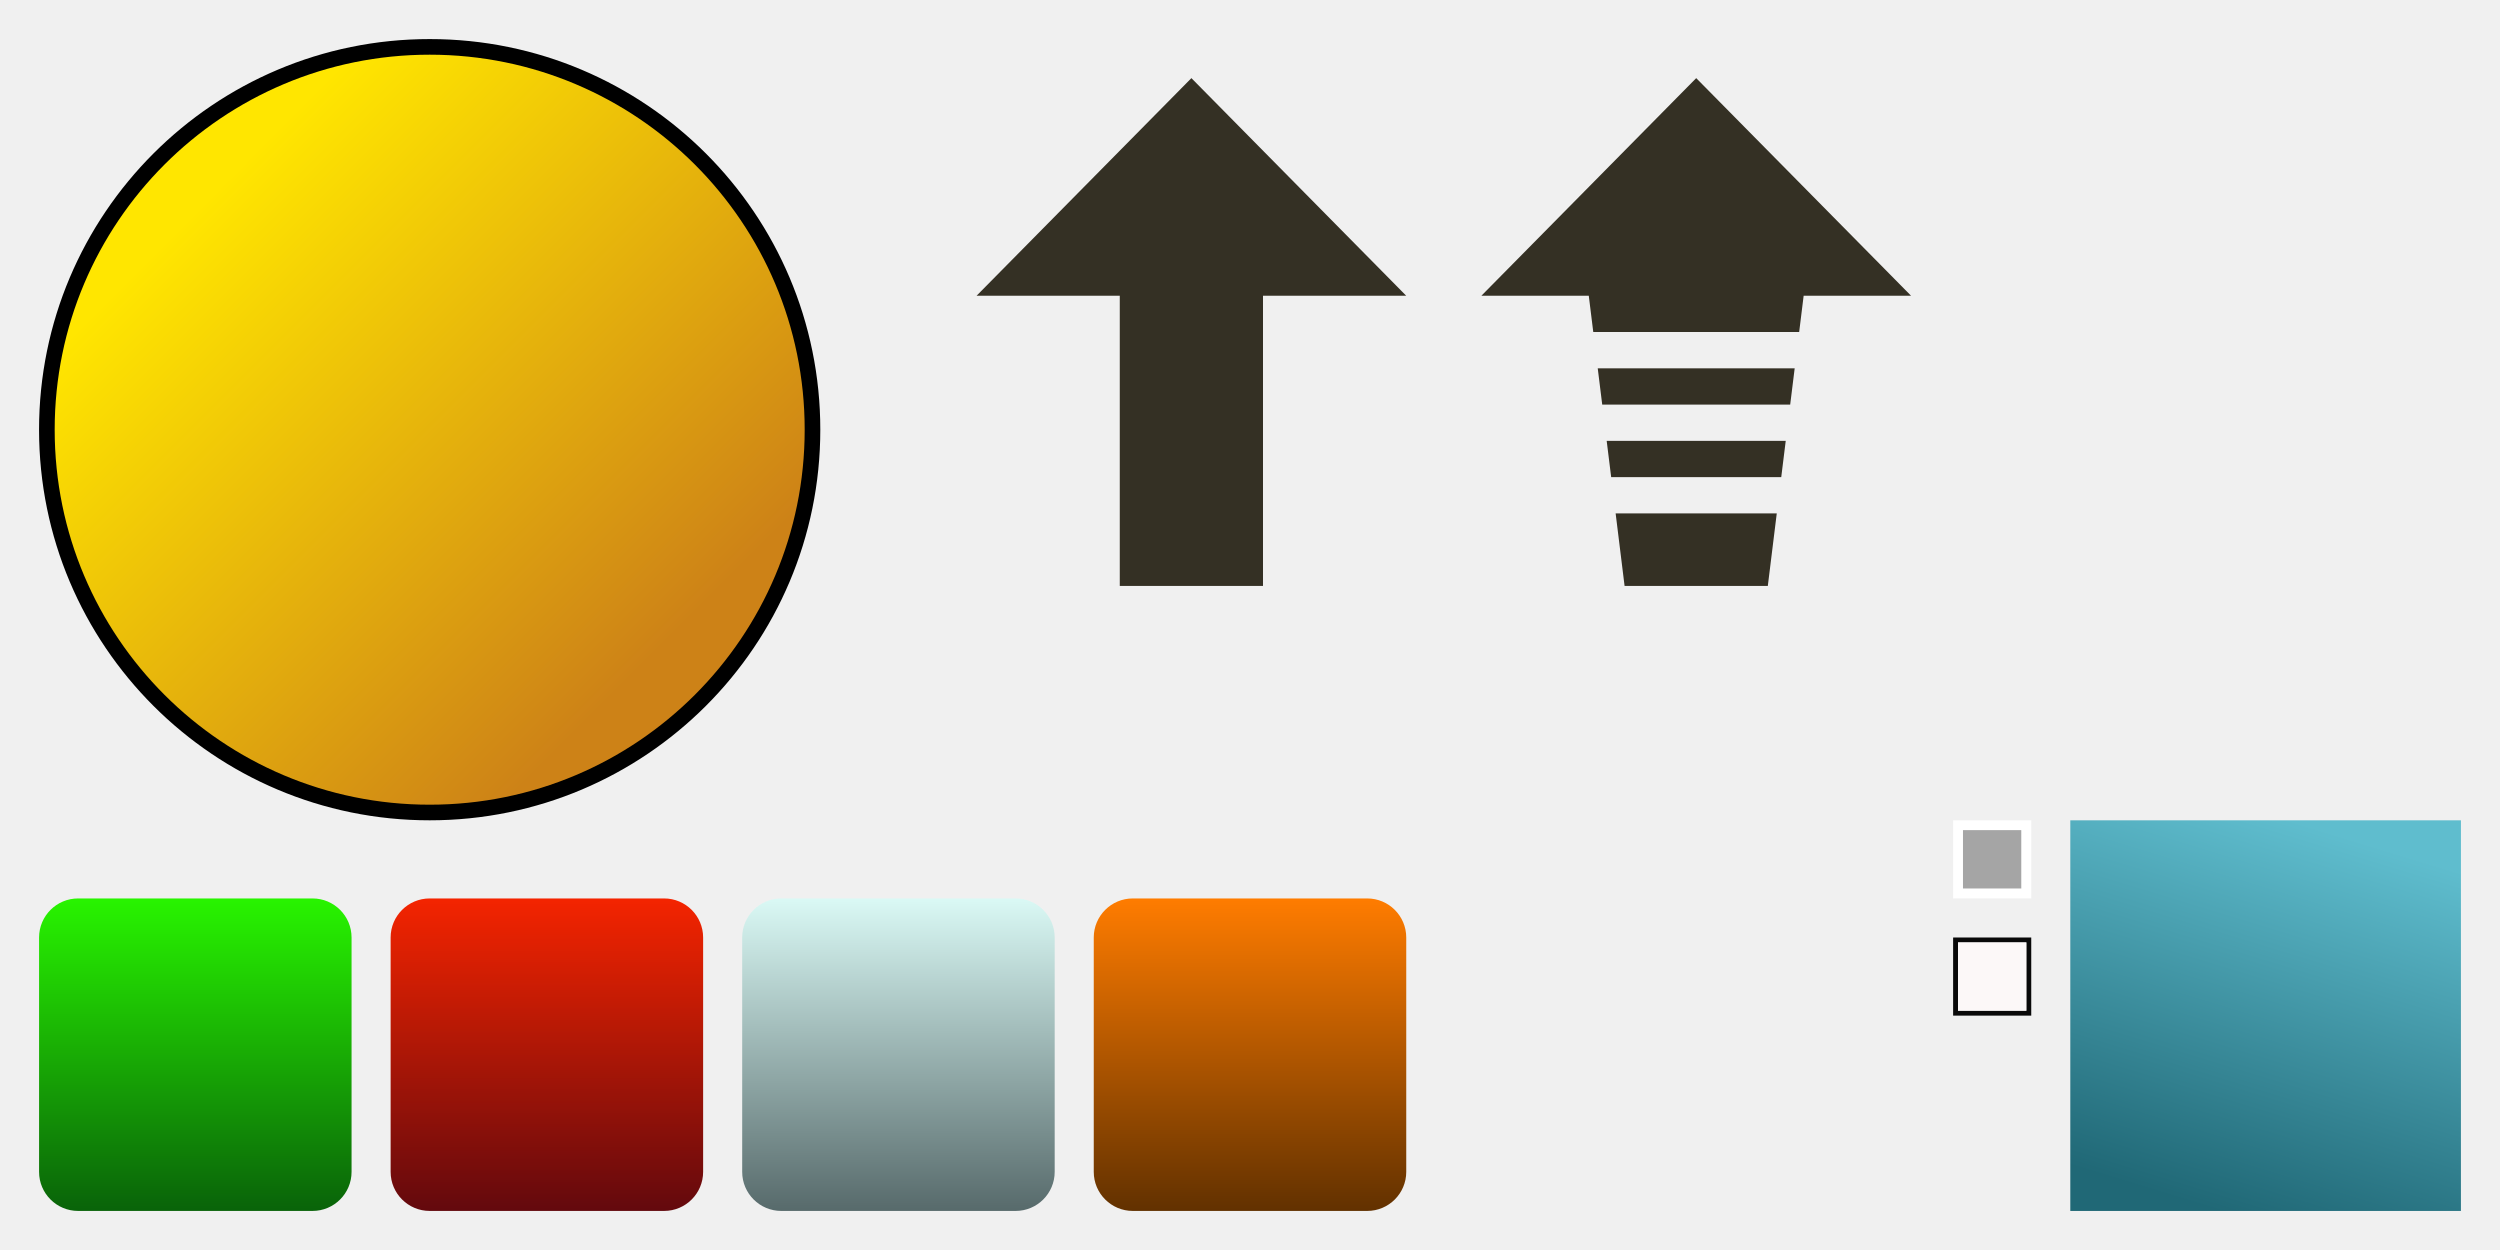
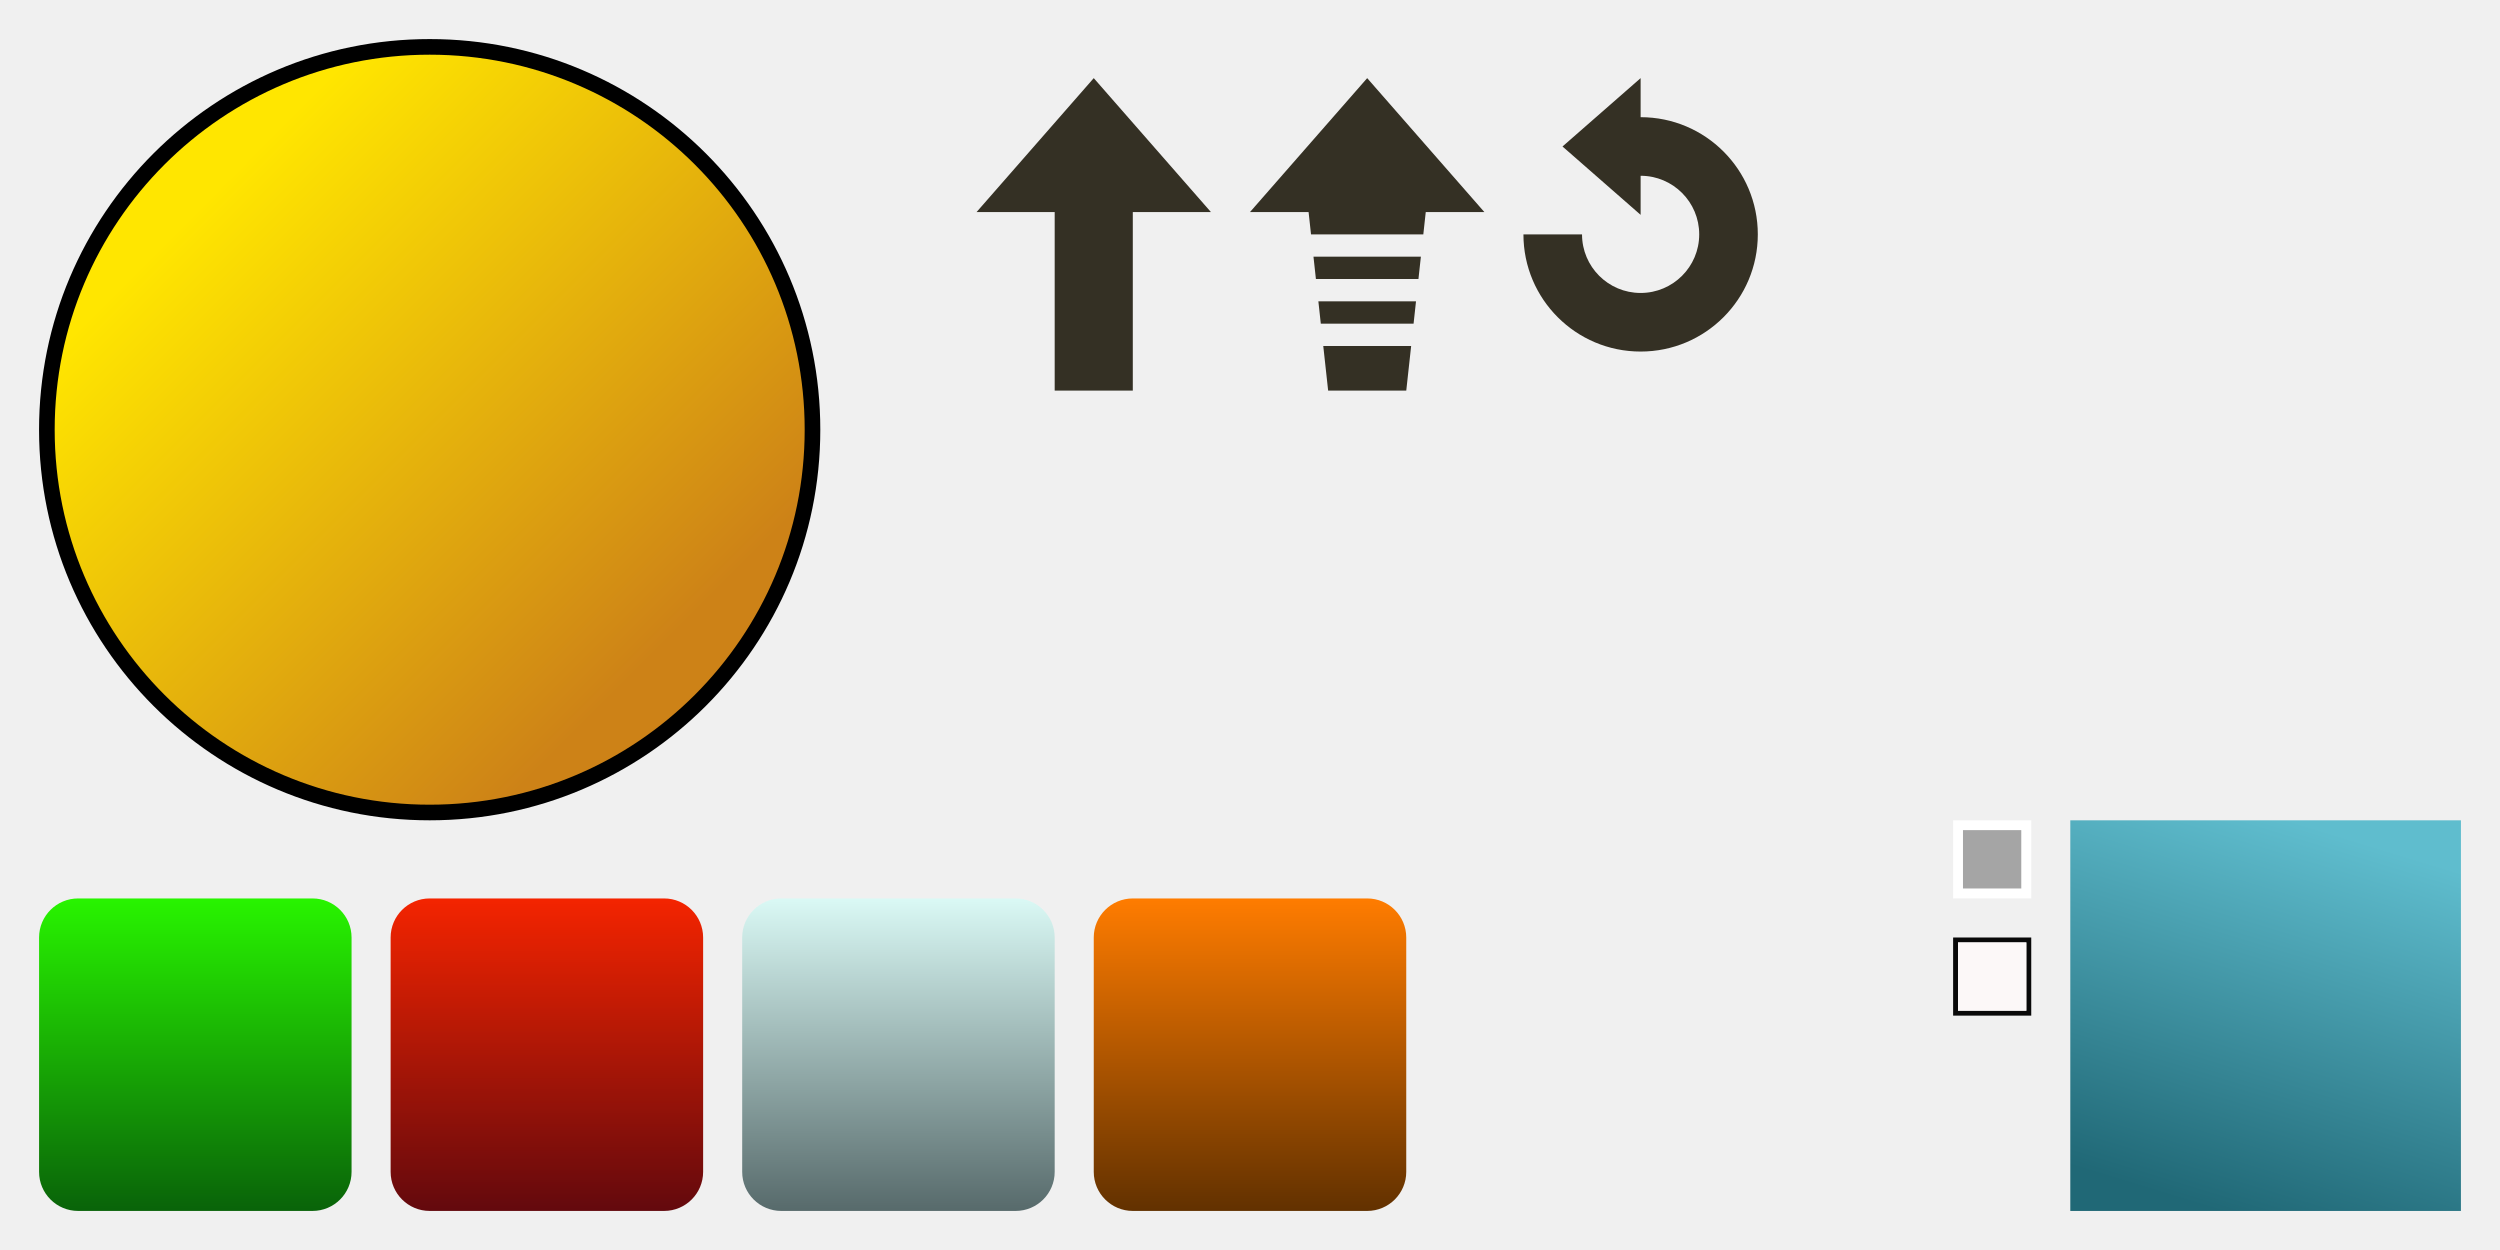
<svg xmlns="http://www.w3.org/2000/svg" xmlns:xlink="http://www.w3.org/1999/xlink" width="512" height="256" viewBox="0 0 135.467 67.733" version="1.1" id="svg8">
  <defs id="defs2">
    <linearGradient id="linearGradient5941">
      <stop style="stop-color:#ff7c00;stop-opacity:1" offset="0" id="stop5937" />
      <stop style="stop-color:#623100;stop-opacity:1" offset="1" id="stop5939" />
    </linearGradient>
    <linearGradient id="linearGradient4629">
      <stop id="stop4625" offset="0" style="stop-color:#daf9f5;stop-opacity:1" />
      <stop id="stop4627" offset="1" style="stop-color:#576a6b;stop-opacity:1" />
    </linearGradient>
    <linearGradient id="linearGradient4596">
      <stop style="stop-color:#ffe600;stop-opacity:1" offset="0" id="stop4592" />
      <stop style="stop-color:#cd8217;stop-opacity:1" offset="1" id="stop4594" />
    </linearGradient>
    <linearGradient id="linearGradient4544">
      <stop id="stop4540" offset="0" style="stop-color:#f42400;stop-opacity:1" />
      <stop id="stop4542" offset="1" style="stop-color:#63090d;stop-opacity:1" />
    </linearGradient>
    <linearGradient id="linearGradient4495-9-7">
      <stop style="stop-color:#28f400;stop-opacity:1" offset="0" id="stop4491" />
      <stop style="stop-color:#096309;stop-opacity:1" offset="1" id="stop4493" />
    </linearGradient>
    <linearGradient xlink:href="#linearGradient4495-9-7" id="linearGradient4497" x1="10.583" y1="277.95" x2="10.583" y2="294.883" gradientUnits="userSpaceOnUse" />
    <linearGradient xlink:href="#linearGradient4544" id="linearGradient4533" gradientUnits="userSpaceOnUse" x1="10.583" y1="277.95" x2="10.583" y2="294.883" />
    <linearGradient xlink:href="#linearGradient4596" id="linearGradient4598" x1="-10.526" y1="235.618" x2="4.164" y2="250.304" gradientUnits="userSpaceOnUse" gradientTransform="matrix(1.666667,0,0,1.666667,11.28889,-154.2555)" />
    <linearGradient xlink:href="#linearGradient4629" id="linearGradient4618" gradientUnits="userSpaceOnUse" x1="10.583" y1="277.95" x2="10.583" y2="294.883" />
    <linearGradient xlink:href="#linearGradient6315" id="linearGradient6317" x1="70.5" y1="273.5" x2="147" y2="-32.5" gradientUnits="userSpaceOnUse" gradientTransform="matrix(0.05636928,0,0,0.0689468,96.76915,275.9229)" />
    <linearGradient id="linearGradient6315">
      <stop style="stop-color:#206876;stop-opacity:1" offset="0" id="stop6311" />
      <stop style="stop-color:#5fbdce;stop-opacity:1" offset="1" id="stop6313" />
    </linearGradient>
    <linearGradient xlink:href="#linearGradient5941" id="linearGradient5935" gradientUnits="userSpaceOnUse" x1="10.583" y1="277.95" x2="10.583" y2="294.883" />
  </defs>
  <g id="layer1" transform="translate(0,-229.2666)">
    <g id="g4525">
      <rect rx="2.117" y="277.95" x="2.117" height="16.933" width="16.933" id="rect4485" style="opacity:1;fill:url(#linearGradient4497);fill-opacity:1;fill-rule:nonzero;stroke:none;stroke-width:0.265;stroke-linejoin:miter;stroke-miterlimit:4;stroke-dasharray:none;stroke-opacity:1;paint-order:stroke markers fill" />
    </g>
    <g id="g4531" transform="translate(19.05,5.1187499e-6)">
      <rect style="opacity:1;fill:url(#linearGradient4533);fill-opacity:1;fill-rule:nonzero;stroke:none;stroke-width:0.265;stroke-linejoin:miter;stroke-miterlimit:4;stroke-dasharray:none;stroke-opacity:1;paint-order:stroke markers fill" id="rect4527" width="16.933" height="16.933" x="2.117" y="277.95" rx="2.117" />
      <circle style="opacity:1;fill:url(#linearGradient4598);fill-opacity:1;fill-rule:nonzero;stroke:#000000;stroke-width:1.693;stroke-linejoin:miter;stroke-miterlimit:4;stroke-dasharray:none;stroke-opacity:1;paint-order:stroke markers fill" id="path4548" cx="4.233" cy="252.55" r="20.32" />
-       <path style="opacity:1;fill:#343024;fill-opacity:1;fill-rule:nonzero;stroke:none;stroke-width:2.071;stroke-linejoin:miter;stroke-miterlimit:4;stroke-dasharray:none;stroke-opacity:1;paint-order:stroke markers fill" d="m 45.508,233.5 -11.642,11.793 h 7.761 v 15.724 h 7.761 v -15.724 h 7.761 z" id="rect4550" />
-       <path style="opacity:1;fill:#343024;fill-opacity:1;fill-rule:nonzero;stroke:none;stroke-width:2.071;stroke-linejoin:miter;stroke-miterlimit:4;stroke-dasharray:none;stroke-opacity:1;paint-order:stroke markers fill" d="m 72.862,233.5 -11.642,11.793 h 5.821 l 0.243,1.965 h 11.157 l 0.243,-1.965 h 5.821 z m -5.336,15.724 0.243,1.965 h 10.186 l 0.243,-1.965 z m 0.485,3.931 0.243,1.965 h 9.216 l 0.243,-1.965 z m 0.485,3.931 0.485,3.931 h 7.761 l 0.485,-3.931 z" id="path4589" />
+       <path style="opacity:1;fill:#343024;fill-opacity:1;fill-rule:nonzero;stroke:none;stroke-width:1.2;stroke-linejoin:miter;stroke-miterlimit:4;stroke-dasharray:none;stroke-opacity:1;paint-order:stroke markers fill" d="m 40.217,233.5 -6.35,7.257 H 38.1 v 9.676 h 4.233 v -9.676 h 4.233 z" id="rect4550" />
+       <path style="opacity:1;fill:#343024;fill-opacity:1;fill-rule:nonzero;stroke:none;stroke-width:1.2;stroke-linejoin:miter;stroke-miterlimit:4;stroke-dasharray:none;stroke-opacity:1;paint-order:stroke markers fill" d="m 55.033,233.5 -6.35,7.257 h 3.175 l 0.132,1.21 h 6.085 l 0.132,-1.21 h 3.175 z m -2.91,9.676 0.132,1.21 h 5.556 l 0.132,-1.21 z m 0.265,2.419 0.132,1.21 h 5.027 l 0.132,-1.21 z m 0.265,2.419 0.265,2.419 h 4.233 l 0.265,-2.419 z" id="path4589" />
      <rect style="display:inline;opacity:1;fill:url(#linearGradient6317);fill-opacity:1;fill-rule:nonzero;stroke:none;stroke-width:0.707;stroke-linejoin:round;stroke-miterlimit:4;stroke-dasharray:none;stroke-opacity:1;paint-order:stroke markers fill" id="rect6309" width="21.167" height="21.167" x="93.133" y="273.717" />
      <g id="g5923" transform="translate(21.16667,-2.116665)">
        <path id="rect5893-2" d="m 66.146,276.362 h 3.175 v 3.175 h -3.175 z" style="opacity:1;fill:#383838;fill-opacity:0.406;fill-rule:nonzero;stroke:none;stroke-width:0.382;stroke-linejoin:miter;stroke-miterlimit:4;stroke-dasharray:none;stroke-opacity:1;paint-order:stroke markers fill" />
        <path id="path5916" d="m 65.617,275.833 v 4.233 h 4.233 v -4.233 z m 0.529,0.529 h 3.175 v 3.175 h -3.175 z" style="opacity:1;fill:#ffffff;fill-opacity:1;fill-rule:nonzero;stroke:none;stroke-width:0.51;stroke-linejoin:miter;stroke-miterlimit:4;stroke-dasharray:none;stroke-opacity:1;paint-order:stroke markers fill" />
      </g>
      <g transform="translate(21.16667,4.233335)" id="g5929">
        <g id="g6521">
          <path id="path5927" transform="matrix(0.2645833,0,0,0.2645833,-40.21666,225.0333)" d="M 400 192 L 400 208 L 416 208 L 416 192 L 400 192 z M 401 193 L 415 193 L 415 207 L 401 207 L 401 193 z " style="opacity:1;fill:#090909;fill-opacity:1;fill-rule:nonzero;stroke:none;stroke-width:1.927;stroke-linejoin:miter;stroke-miterlimit:4;stroke-dasharray:none;stroke-opacity:1;paint-order:stroke markers fill" />
          <path id="path5925" d="m 65.881,276.098 h 3.704 v 3.704 H 65.881 Z" style="opacity:1;fill:#fffbfb;fill-opacity:0.825;fill-rule:nonzero;stroke:none;stroke-width:0.446;stroke-linejoin:miter;stroke-miterlimit:4;stroke-dasharray:none;stroke-opacity:1;paint-order:stroke markers fill" />
        </g>
      </g>
+       <path style="opacity:1;fill:#343024;fill-opacity:1;fill-rule:nonzero;stroke:none;stroke-width:0.7;stroke-linejoin:miter;stroke-miterlimit:4;stroke-dasharray:none;stroke-opacity:1;paint-order:stroke markers fill" d="m 69.85,233.5 -4.233,3.704 4.233,3.704 v -2.117 a 3.175,3.175 0 0 1 3.175,3.175 3.175,3.175 0 0 1 -3.175,3.175 3.175,3.175 0 0 1 -3.175,-3.175 h -3.175 a 6.35,6.35 0 0 0 6.35,6.35 6.35,6.35 0 0 0 6.35,-6.35 6.35,6.35 0 0 0 -6.35,-6.35 z" id="path4535" />
    </g>
    <g id="g4616" transform="translate(38.1,-8.5894532e-6)">
      <rect style="opacity:1;fill:url(#linearGradient4618);fill-opacity:1;fill-rule:nonzero;stroke:none;stroke-width:0.265;stroke-linejoin:miter;stroke-miterlimit:4;stroke-dasharray:none;stroke-opacity:1;paint-order:stroke markers fill" id="rect4614" width="16.933" height="16.933" x="2.117" y="277.95" rx="2.117" />
    </g>
    <g transform="translate(57.15,-8.5894532e-6)" id="g5933">
      <rect rx="2.117" y="277.95" x="2.117" height="16.933" width="16.933" id="rect5931" style="opacity:1;fill:url(#linearGradient5935);fill-opacity:1;fill-rule:nonzero;stroke:none;stroke-width:0.265;stroke-linejoin:miter;stroke-miterlimit:4;stroke-dasharray:none;stroke-opacity:1;paint-order:stroke markers fill" />
    </g>
  </g>
</svg>
